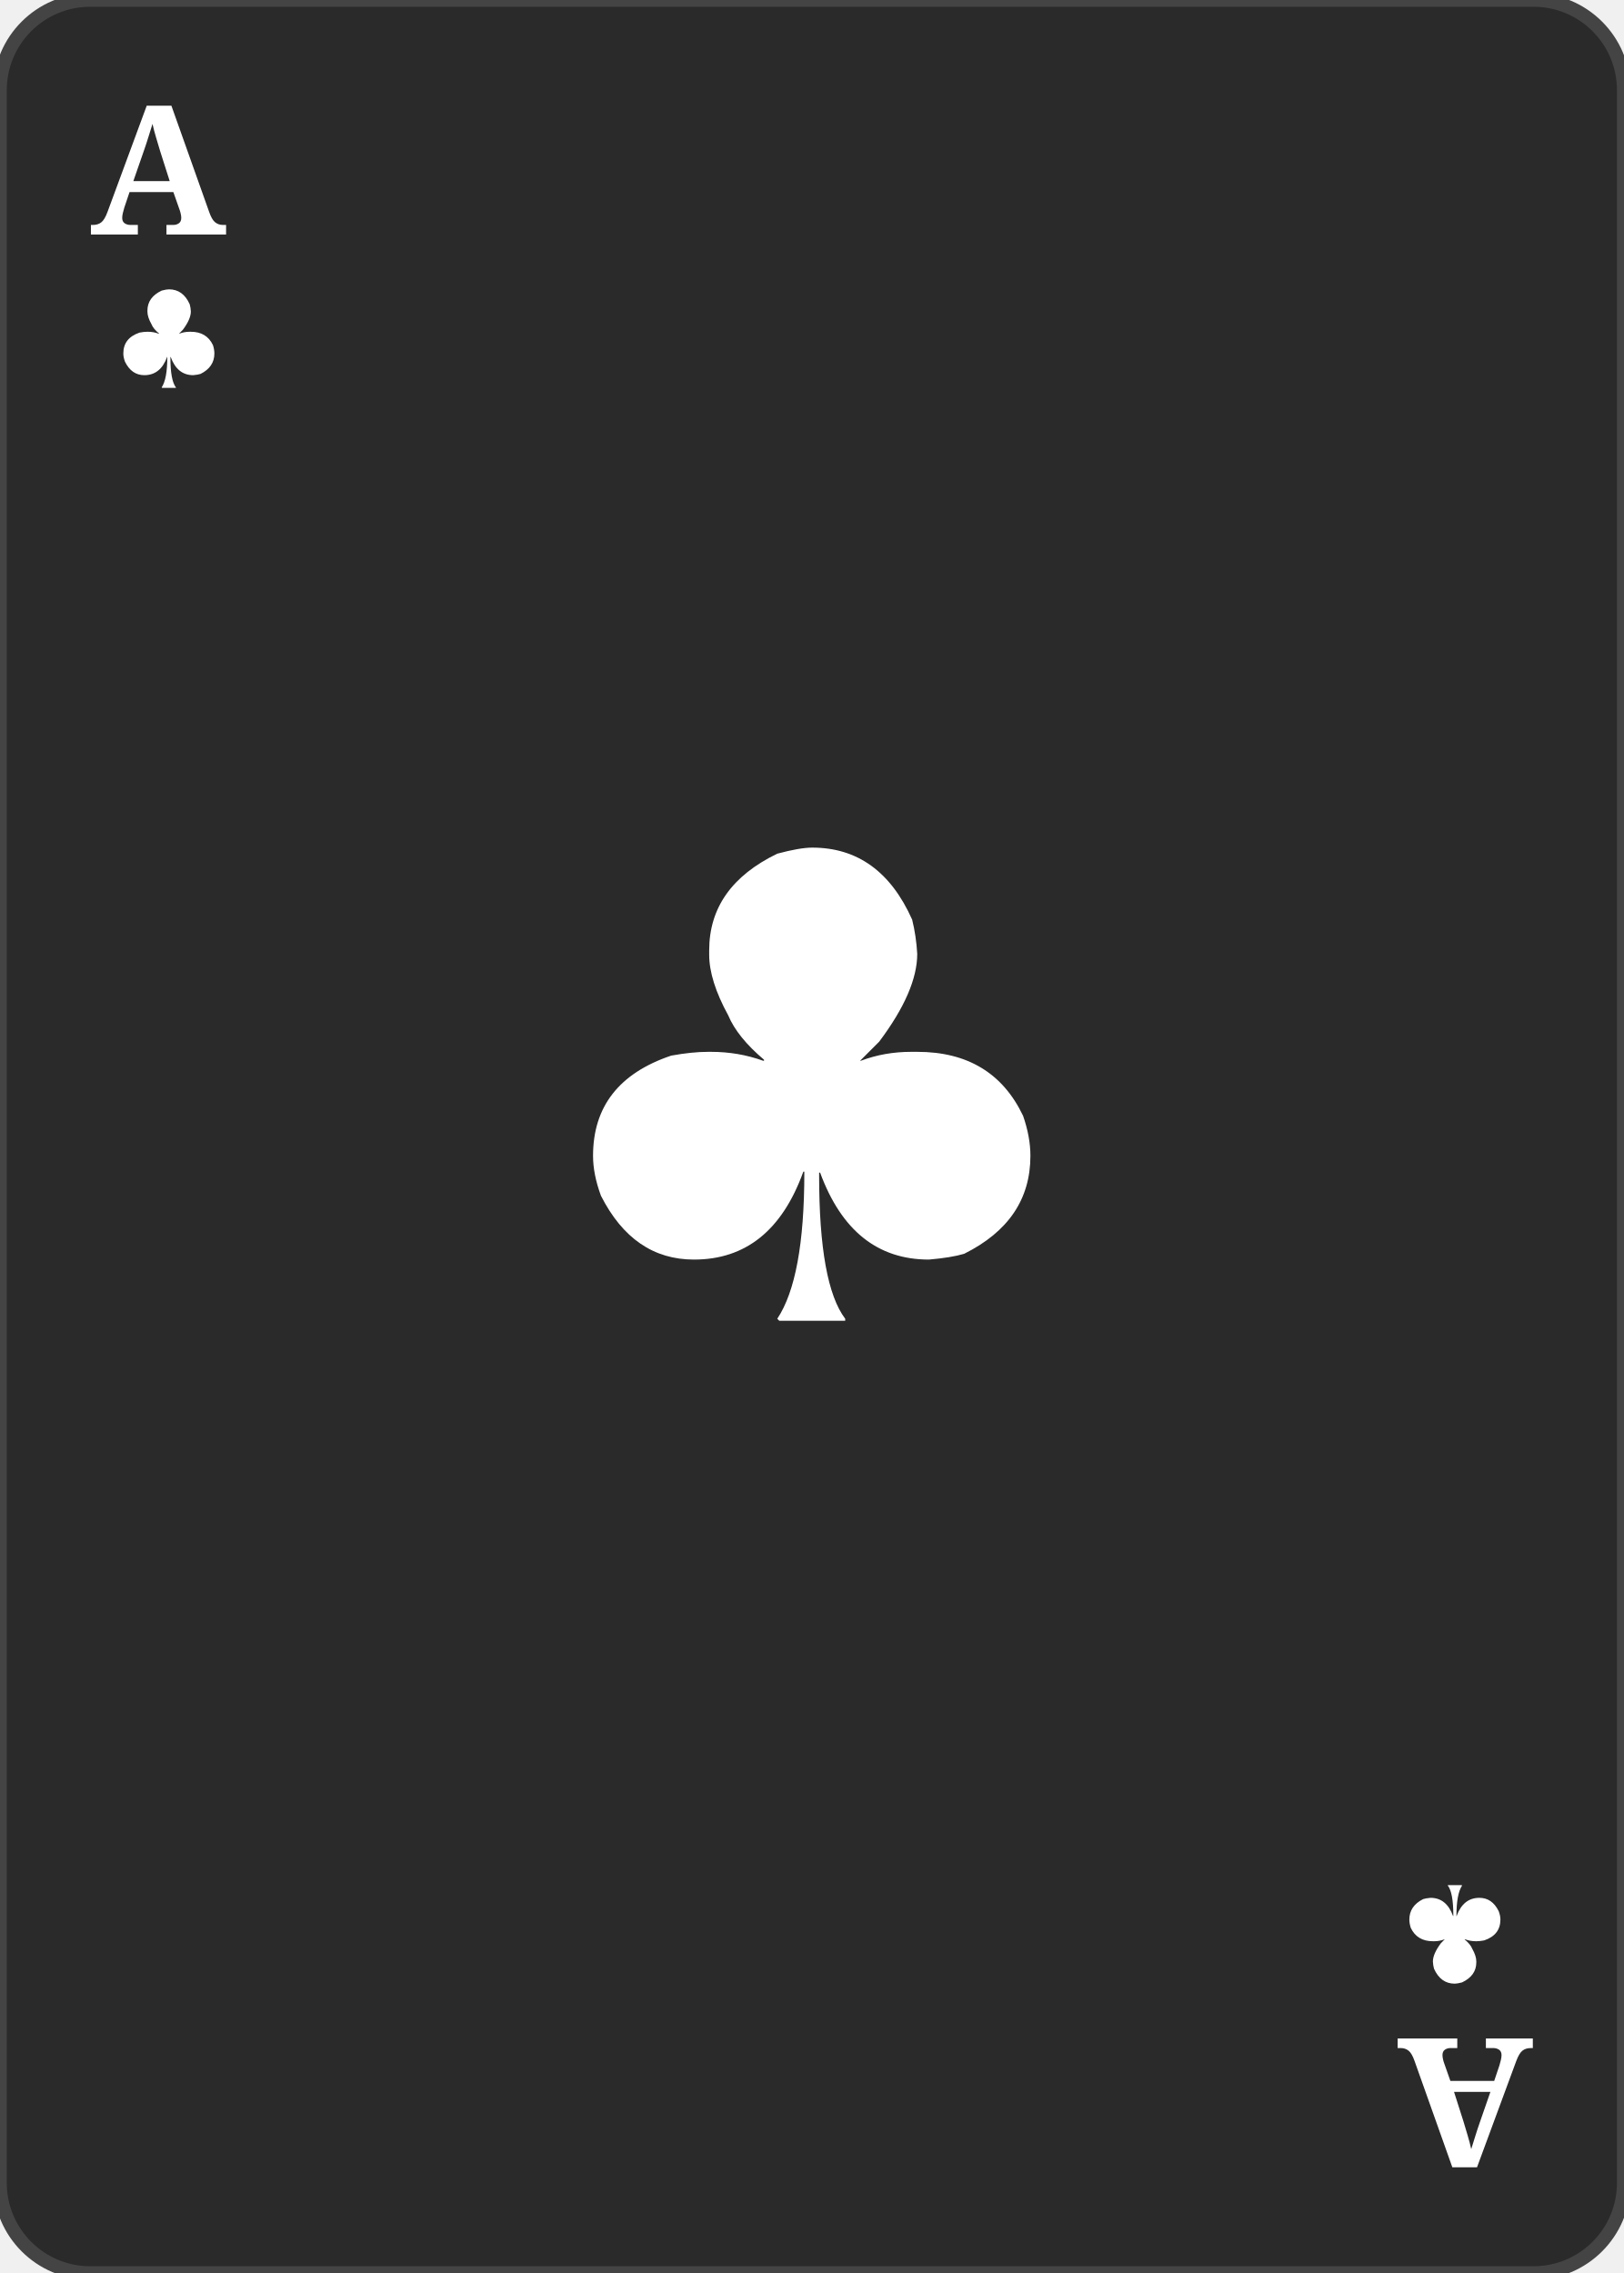
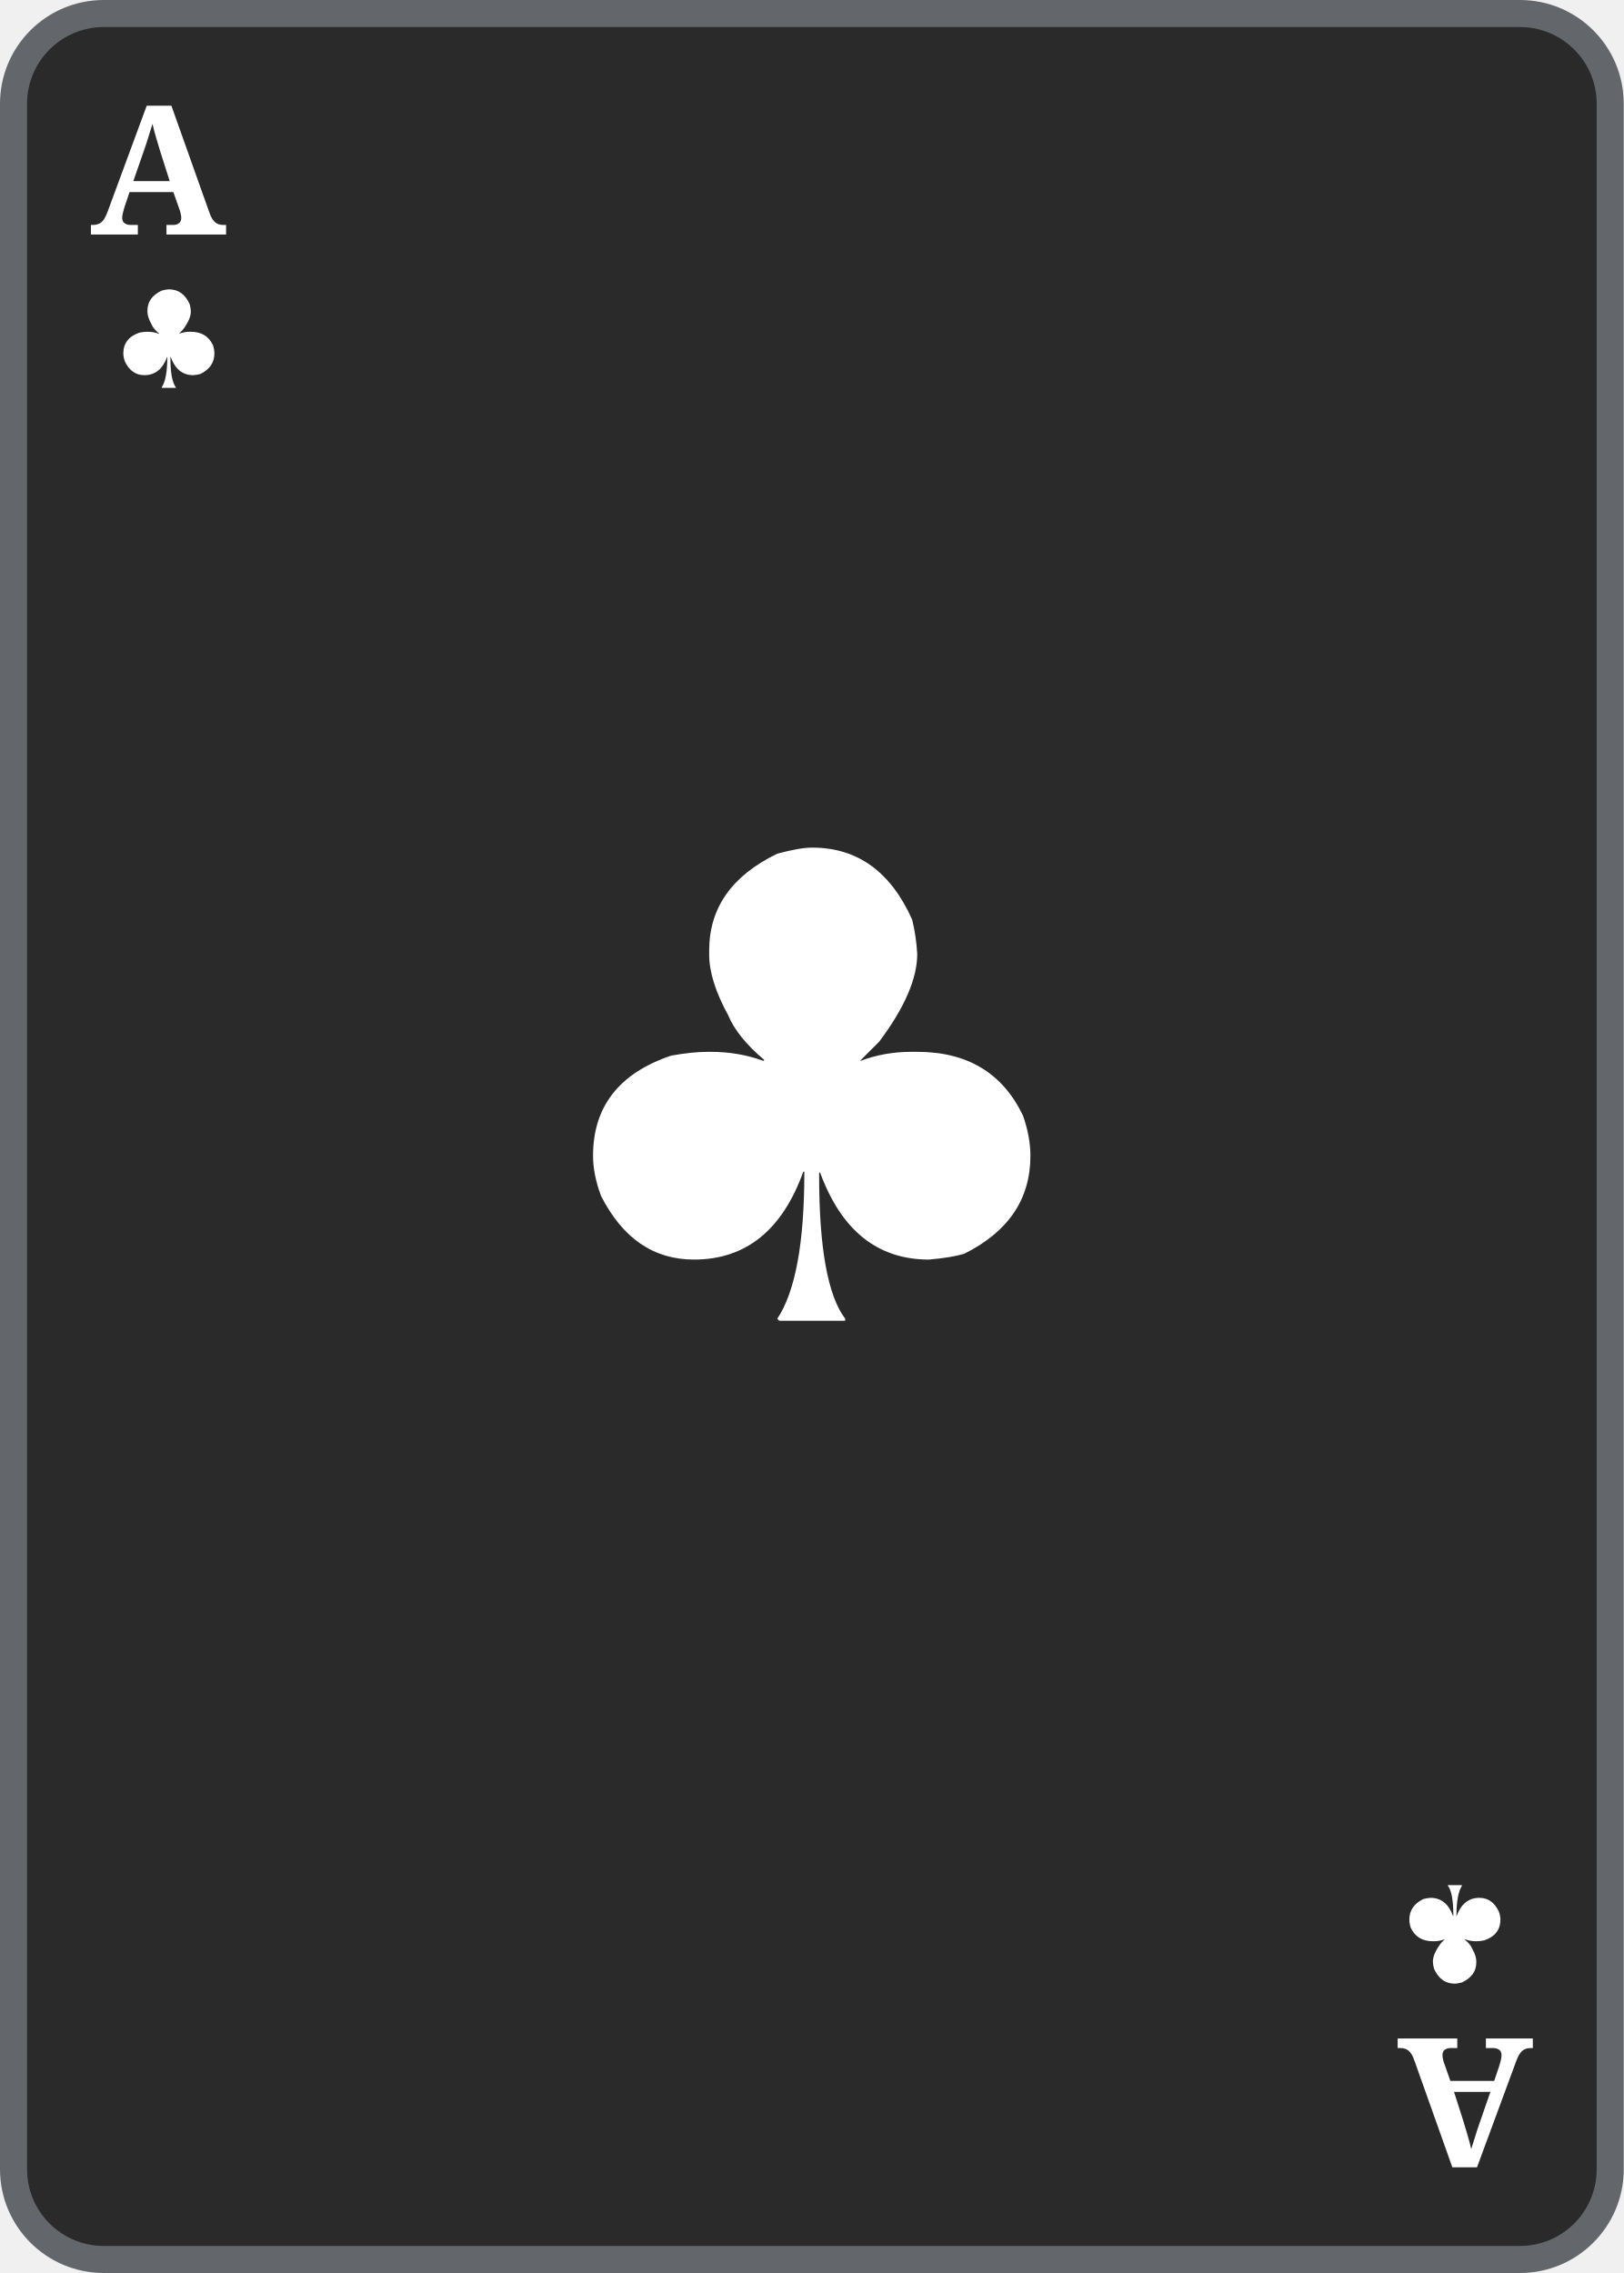
<svg xmlns="http://www.w3.org/2000/svg" viewBox="0 0 180 252" width="180" height="252">
-   <rect width="180" height="252" rx="10" fill="#2a2a2a" stroke="#444444" stroke-width="1.5" />
+   <rect x="1.5" y="1.5" width="177" height="249" rx="10" fill="#2a2a2a" stroke="#63666B" stroke-width="3" />
  <text x="10" y="26" font-family="Georgia, serif" font-size="20" font-weight="bold" fill="#ffffff">A</text>
  <text x="12" y="43" font-family="Georgia, serif" font-size="15" fill="#ffffff">♣</text>
  <g transform="rotate(180, 90.0, 126.0)">
    <text x="10" y="26" font-family="Georgia, serif" font-size="20" font-weight="bold" fill="#ffffff">A</text>
    <text x="12" y="43" font-family="Georgia, serif" font-size="15" fill="#ffffff">♣</text>
  </g>
  <text x="90.0" y="126.0" font-family="Georgia, serif" font-size="72" fill="#ffffff" text-anchor="middle" dominant-baseline="middle">♣</text>
</svg>
